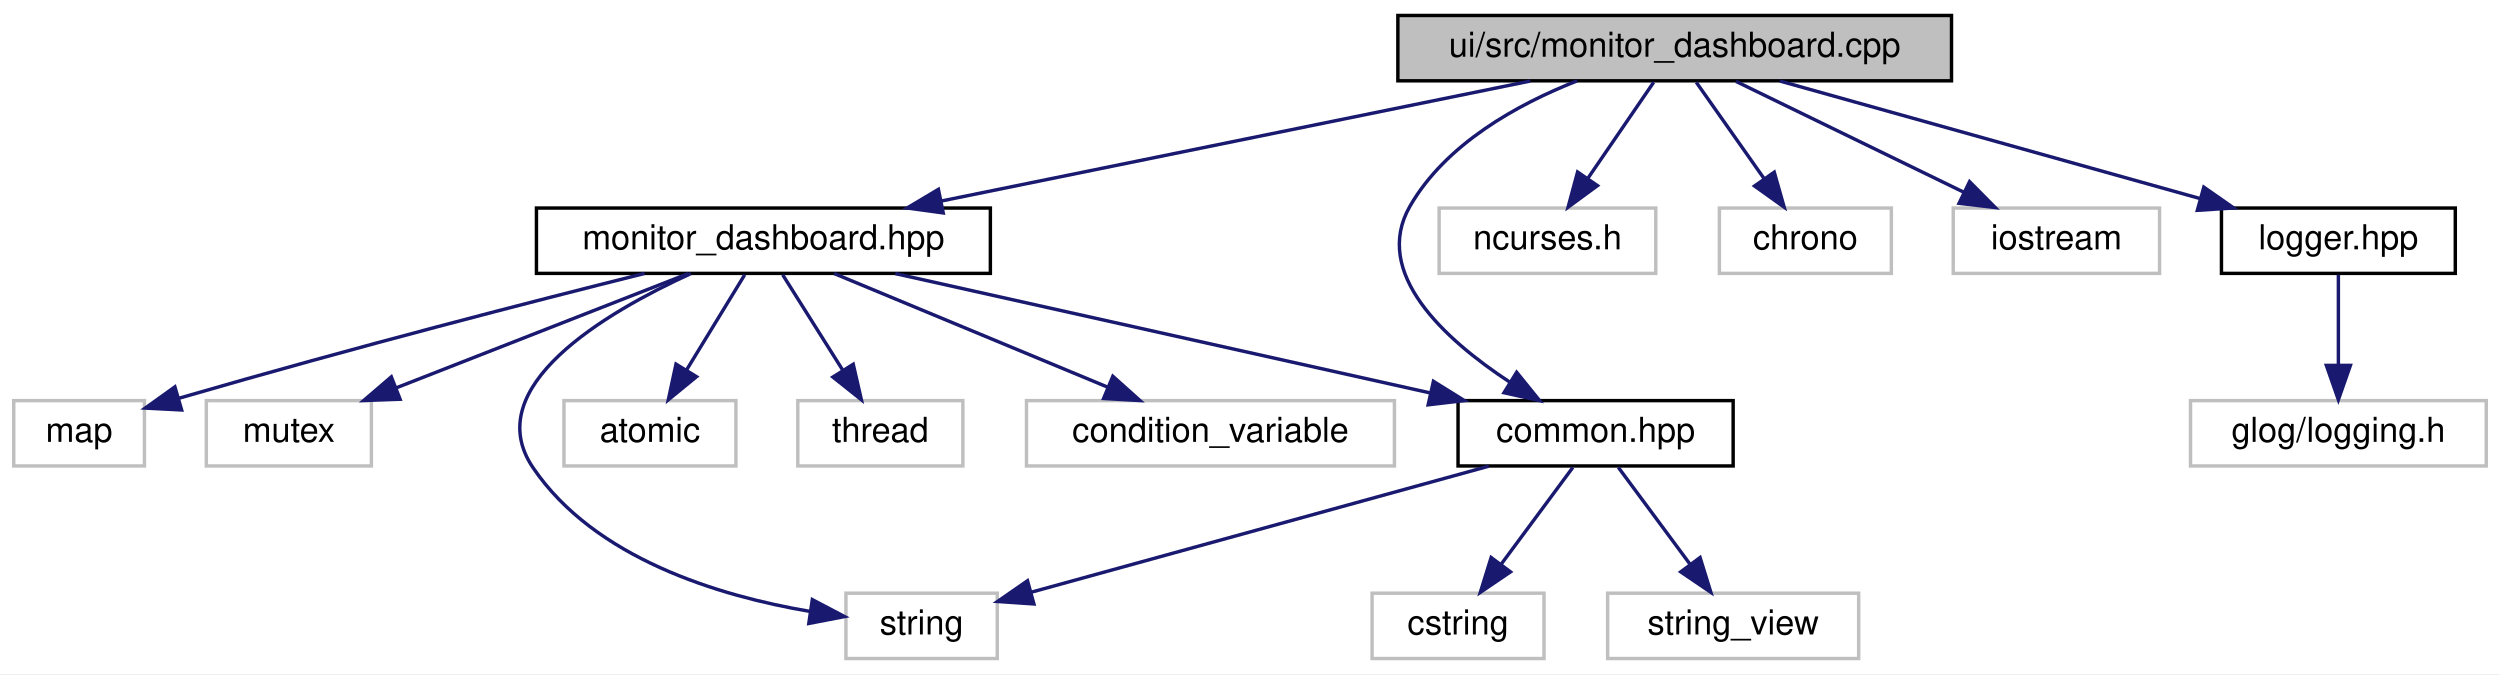
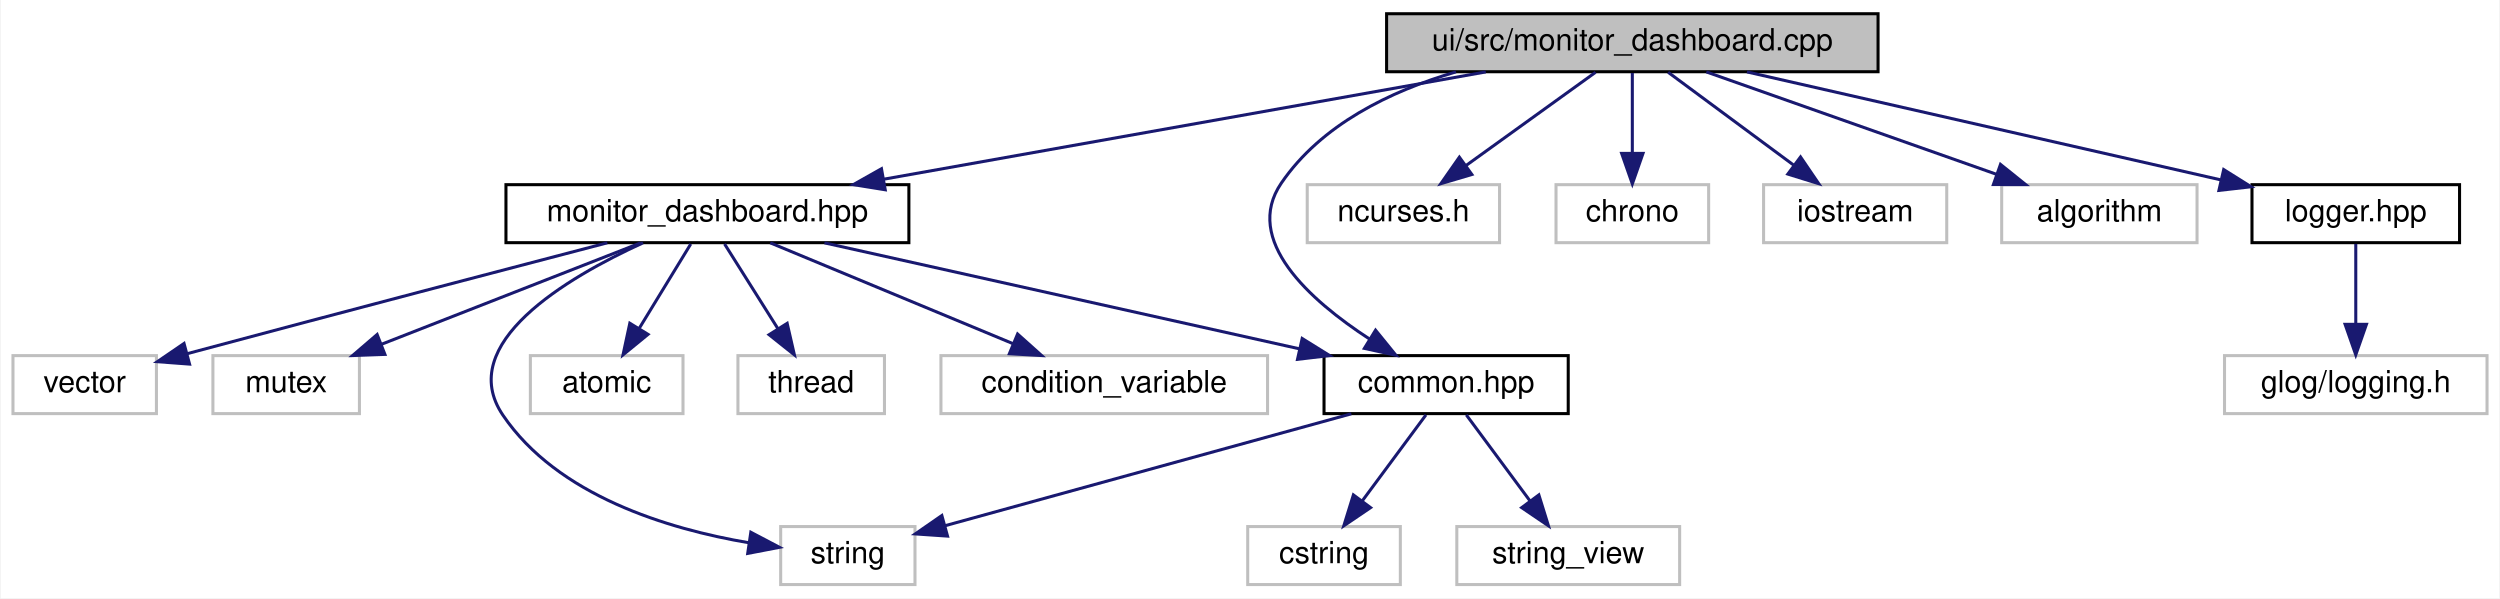
- <svg xmlns="http://www.w3.org/2000/svg" xmlns:xlink="http://www.w3.org/1999/xlink" width="727pt" height="196pt" viewBox="0.00 0.00 727.00 196.00">
+ <svg xmlns="http://www.w3.org/2000/svg" xmlns:xlink="http://www.w3.org/1999/xlink" width="819pt" height="196pt" viewBox="0.00 0.00 818.50 196.00">
  <g id="graph0" class="graph" transform="scale(1 1) rotate(0) translate(4 192)">
-     <polygon fill="white" stroke="transparent" points="-4,4 -4,-192 723,-192 723,4 -4,4" />
+     <polygon fill="white" stroke="transparent" points="-4,4 -4,-192 814.5,-192 814.5,4 -4,4" />
    <g id="node1" class="node">
      <g id="a_node1">
        <a xlink:title="Implements the MonitorDashboard class for ncurses-based container metrics UI.">
-           <polygon fill="#bfbfbf" stroke="black" points="402.5,-168.5 402.5,-187.5 563.5,-187.5 563.5,-168.5 402.5,-168.5" />
-           <text text-anchor="middle" x="483" y="-175.5" font-family="Helvetica,sans-Serif" font-size="10.00">ui/src/monitor_dashboard.cpp</text>
+           <polygon fill="#bfbfbf" stroke="black" points="450,-168.5 450,-187.5 611,-187.5 611,-168.5 450,-168.5" />
+           <text text-anchor="middle" x="530.5" y="-175.5" font-family="Helvetica,sans-Serif" font-size="10.00">ui/src/monitor_dashboard.cpp</text>
        </a>
      </g>
    </g>
    <g id="node2" class="node">
      <g id="a_node2">
        <a xlink:href="monitor__dashboard_8hpp.html" target="_top" xlink:title="Declares the MonitorDashboard class for ncurses-based container metrics UI.">
-           <polygon fill="white" stroke="black" points="152,-112.5 152,-131.5 284,-131.5 284,-112.5 152,-112.5" />
-           <text text-anchor="middle" x="218" y="-119.5" font-family="Helvetica,sans-Serif" font-size="10.00">monitor_dashboard.hpp</text>
+           <polygon fill="white" stroke="black" points="161.5,-112.5 161.5,-131.5 293.5,-131.5 293.5,-112.5 161.5,-112.5" />
+           <text text-anchor="middle" x="227.5" y="-119.5" font-family="Helvetica,sans-Serif" font-size="10.00">monitor_dashboard.hpp</text>
        </a>
      </g>
    </g>
    <g id="edge1" class="edge">
-       <path fill="none" stroke="midnightblue" d="M441.01,-168.44C394.59,-158.98 319.77,-143.74 269.76,-133.55" />
-       <polygon fill="midnightblue" stroke="midnightblue" points="270.29,-130.08 259.79,-131.52 268.89,-136.94 270.29,-130.08" />
+       <path fill="none" stroke="midnightblue" d="M482.49,-168.44C428.97,-158.9 342.43,-143.48 285.26,-133.29" />
+       <polygon fill="midnightblue" stroke="midnightblue" points="285.75,-129.83 275.29,-131.52 284.52,-136.72 285.75,-129.83" />
    </g>
    <g id="node9" class="node">
      <g id="a_node9">
        <a xlink:href="common_8hpp.html" target="_top" xlink:title="Common data structures, constants, and configuration for container monitoring.">
-           <polygon fill="white" stroke="black" points="420,-56.5 420,-75.5 500,-75.5 500,-56.5 420,-56.5" />
-           <text text-anchor="middle" x="460" y="-63.5" font-family="Helvetica,sans-Serif" font-size="10.00">common.hpp</text>
-         </a>
-       </g>
-     </g>
-     <g id="edge17" class="edge">
-       <path fill="none" stroke="midnightblue" d="M454.63,-168.49C437.25,-161.65 416.4,-150.13 406,-132 394.91,-112.67 416,-93.39 434.99,-80.91" />
-       <polygon fill="midnightblue" stroke="midnightblue" points="437.04,-83.75 443.71,-75.51 433.36,-77.79 437.04,-83.75" />
+           <polygon fill="white" stroke="black" points="429.5,-56.5 429.5,-75.5 509.5,-75.5 509.5,-56.5 429.5,-56.5" />
+           <text text-anchor="middle" x="469.5" y="-63.5" font-family="Helvetica,sans-Serif" font-size="10.00">common.hpp</text>
+         </a>
+       </g>
+     </g>
+     <g id="edge18" class="edge">
+       <path fill="none" stroke="midnightblue" d="M472.72,-168.45C451.06,-162.12 428.55,-151.12 415.5,-132 402.81,-113.4 424.75,-93.74 444.35,-80.97" />
+       <polygon fill="midnightblue" stroke="midnightblue" points="446.38,-83.84 453.06,-75.62 442.71,-77.87 446.38,-83.84" />
    </g>
    <g id="node12" class="node">
      <g id="a_node12">
        <a xlink:title=" ">
-           <polygon fill="white" stroke="#bfbfbf" points="414.5,-112.5 414.5,-131.5 477.5,-131.5 477.5,-112.5 414.5,-112.5" />
-           <text text-anchor="middle" x="446" y="-119.5" font-family="Helvetica,sans-Serif" font-size="10.00">ncurses.h</text>
+           <polygon fill="white" stroke="#bfbfbf" points="424,-112.5 424,-131.5 487,-131.5 487,-112.5 424,-112.5" />
+           <text text-anchor="middle" x="455.5" y="-119.5" font-family="Helvetica,sans-Serif" font-size="10.00">ncurses.h</text>
        </a>
      </g>
    </g>
    <g id="edge12" class="edge">
-       <path fill="none" stroke="midnightblue" d="M476.89,-168.08C471.72,-160.53 464.15,-149.49 457.81,-140.23" />
-       <polygon fill="midnightblue" stroke="midnightblue" points="460.54,-138.02 452,-131.75 454.76,-141.98 460.54,-138.02" />
+       <path fill="none" stroke="midnightblue" d="M518.45,-168.32C507.04,-160.11 489.67,-147.6 476.07,-137.81" />
+       <polygon fill="midnightblue" stroke="midnightblue" points="477.93,-134.84 467.77,-131.83 473.84,-140.52 477.93,-134.84" />
    </g>
    <g id="node13" class="node">
      <g id="a_node13">
        <a xlink:title=" ">
-           <polygon fill="white" stroke="#bfbfbf" points="496,-112.5 496,-131.5 546,-131.5 546,-112.5 496,-112.5" />
-           <text text-anchor="middle" x="521" y="-119.5" font-family="Helvetica,sans-Serif" font-size="10.00">chrono</text>
+           <polygon fill="white" stroke="#bfbfbf" points="505.5,-112.5 505.5,-131.5 555.5,-131.5 555.5,-112.5 505.5,-112.5" />
+           <text text-anchor="middle" x="530.5" y="-119.5" font-family="Helvetica,sans-Serif" font-size="10.00">chrono</text>
        </a>
      </g>
    </g>
    <g id="edge13" class="edge">
-       <path fill="none" stroke="midnightblue" d="M489.27,-168.08C494.64,-160.46 502.52,-149.26 509.08,-139.94" />
-       <polygon fill="midnightblue" stroke="midnightblue" points="511.95,-141.94 514.84,-131.75 506.22,-137.91 511.95,-141.94" />
+       <path fill="none" stroke="midnightblue" d="M530.5,-168.08C530.5,-161.01 530.5,-150.86 530.5,-141.99" />
+       <polygon fill="midnightblue" stroke="midnightblue" points="534,-141.75 530.5,-131.75 527,-141.75 534,-141.75" />
    </g>
    <g id="node14" class="node">
      <g id="a_node14">
        <a xlink:title=" ">
-           <polygon fill="white" stroke="#bfbfbf" points="564,-112.5 564,-131.5 624,-131.5 624,-112.5 564,-112.5" />
-           <text text-anchor="middle" x="594" y="-119.5" font-family="Helvetica,sans-Serif" font-size="10.00">iostream</text>
+           <polygon fill="white" stroke="#bfbfbf" points="573.5,-112.5 573.5,-131.5 633.5,-131.5 633.5,-112.5 573.5,-112.5" />
+           <text text-anchor="middle" x="603.5" y="-119.5" font-family="Helvetica,sans-Serif" font-size="10.00">iostream</text>
        </a>
      </g>
    </g>
    <g id="edge14" class="edge">
-       <path fill="none" stroke="midnightblue" d="M500.83,-168.32C518.72,-159.62 546.48,-146.12 567.05,-136.11" />
-       <polygon fill="midnightblue" stroke="midnightblue" points="568.75,-139.18 576.21,-131.65 565.69,-132.88 568.75,-139.18" />
+       <path fill="none" stroke="midnightblue" d="M542.23,-168.32C553.34,-160.11 570.24,-147.6 583.48,-137.81" />
+       <polygon fill="midnightblue" stroke="midnightblue" points="585.6,-140.59 591.56,-131.83 581.44,-134.97 585.6,-140.59" />
    </g>
    <g id="node15" class="node">
      <g id="a_node15">
+         <a xlink:title=" ">
+           <polygon fill="white" stroke="#bfbfbf" points="651.5,-112.5 651.5,-131.5 715.5,-131.5 715.5,-112.5 651.5,-112.5" />
+           <text text-anchor="middle" x="683.5" y="-119.5" font-family="Helvetica,sans-Serif" font-size="10.00">algorithm</text>
+         </a>
+       </g>
+     </g>
+     <g id="edge15" class="edge">
+       <path fill="none" stroke="midnightblue" d="M554.74,-168.44C580.37,-159.4 620.99,-145.06 649.74,-134.92" />
+       <polygon fill="midnightblue" stroke="midnightblue" points="651.11,-138.15 659.37,-131.52 648.78,-131.54 651.11,-138.15" />
+     </g>
+     <g id="node16" class="node">
+       <g id="a_node16">
        <a xlink:href="logger_8hpp.html" target="_top" xlink:title="Logging macros for the container monitor application.">
-           <polygon fill="white" stroke="black" points="642,-112.5 642,-131.5 710,-131.5 710,-112.5 642,-112.5" />
-           <text text-anchor="middle" x="676" y="-119.5" font-family="Helvetica,sans-Serif" font-size="10.00">logger.hpp</text>
-         </a>
-       </g>
-     </g>
-     <g id="edge15" class="edge">
-       <path fill="none" stroke="midnightblue" d="M513.58,-168.44C546.61,-159.2 599.39,-144.44 635.77,-134.26" />
-       <polygon fill="midnightblue" stroke="midnightblue" points="636.87,-137.58 645.56,-131.52 634.99,-130.84 636.87,-137.58" />
+           <polygon fill="white" stroke="black" points="733.5,-112.5 733.5,-131.5 801.5,-131.5 801.5,-112.5 733.5,-112.5" />
+           <text text-anchor="middle" x="767.5" y="-119.5" font-family="Helvetica,sans-Serif" font-size="10.00">logger.hpp</text>
+         </a>
+       </g>
+     </g>
+     <g id="edge16" class="edge">
+       <path fill="none" stroke="midnightblue" d="M568.05,-168.44C610.19,-158.84 678.49,-143.28 723.2,-133.09" />
+       <polygon fill="midnightblue" stroke="midnightblue" points="724.23,-136.45 733.2,-130.82 722.67,-129.62 724.23,-136.45" />
    </g>
    <g id="node3" class="node">
      <g id="a_node3">
        <a xlink:title=" ">
-           <polygon fill="white" stroke="#bfbfbf" points="0,-56.5 0,-75.5 38,-75.5 38,-56.5 0,-56.5" />
-           <text text-anchor="middle" x="19" y="-63.5" font-family="Helvetica,sans-Serif" font-size="10.00">map</text>
+           <polygon fill="white" stroke="#bfbfbf" points="0,-56.5 0,-75.5 47,-75.5 47,-56.5 0,-56.5" />
+           <text text-anchor="middle" x="23.5" y="-63.5" font-family="Helvetica,sans-Serif" font-size="10.00">vector</text>
        </a>
      </g>
    </g>
    <g id="edge2" class="edge">
-       <path fill="none" stroke="midnightblue" d="M183.46,-112.49C150.84,-104.33 100.35,-91.36 48.03,-76.19" />
-       <polygon fill="midnightblue" stroke="midnightblue" points="48.82,-72.78 38.24,-73.33 46.86,-79.5 48.82,-72.78" />
+       <path fill="none" stroke="midnightblue" d="M194.7,-112.46C162.2,-103.98 110.78,-90.51 57,-76.12" />
+       <polygon fill="midnightblue" stroke="midnightblue" points="57.85,-72.72 47.29,-73.51 56.04,-79.48 57.85,-72.72" />
    </g>
    <g id="node4" class="node">
      <g id="a_node4">
        <a xlink:title=" ">
-           <polygon fill="white" stroke="#bfbfbf" points="56,-56.5 56,-75.5 104,-75.5 104,-56.5 56,-56.5" />
-           <text text-anchor="middle" x="80" y="-63.5" font-family="Helvetica,sans-Serif" font-size="10.00">mutex</text>
+           <polygon fill="white" stroke="#bfbfbf" points="65.5,-56.5 65.5,-75.5 113.5,-75.5 113.5,-56.5 65.5,-56.5" />
+           <text text-anchor="middle" x="89.5" y="-63.5" font-family="Helvetica,sans-Serif" font-size="10.00">mutex</text>
        </a>
      </g>
    </g>
    <g id="edge3" class="edge">
-       <path fill="none" stroke="midnightblue" d="M196.13,-112.44C173.22,-103.48 137.02,-89.31 111.13,-79.18" />
-       <polygon fill="midnightblue" stroke="midnightblue" points="112.35,-75.9 101.76,-75.52 109.8,-82.42 112.35,-75.9" />
+       <path fill="none" stroke="midnightblue" d="M205.63,-112.44C182.72,-103.48 146.52,-89.31 120.63,-79.18" />
+       <polygon fill="midnightblue" stroke="midnightblue" points="121.85,-75.9 111.26,-75.52 119.3,-82.42 121.85,-75.9" />
    </g>
    <g id="node5" class="node">
      <g id="a_node5">
        <a xlink:title=" ">
-           <polygon fill="white" stroke="#bfbfbf" points="242,-0.5 242,-19.5 286,-19.5 286,-0.5 242,-0.5" />
-           <text text-anchor="middle" x="264" y="-7.5" font-family="Helvetica,sans-Serif" font-size="10.00">string</text>
+           <polygon fill="white" stroke="#bfbfbf" points="251.5,-0.5 251.5,-19.5 295.5,-19.5 295.5,-0.5 251.5,-0.5" />
+           <text text-anchor="middle" x="273.5" y="-7.5" font-family="Helvetica,sans-Serif" font-size="10.00">string</text>
        </a>
      </g>
    </g>
    <g id="edge4" class="edge">
-       <path fill="none" stroke="midnightblue" d="M196.91,-112.45C171.81,-100.98 135.17,-79.34 151,-56 168.89,-29.62 204.98,-18.7 231.58,-14.19" />
-       <polygon fill="midnightblue" stroke="midnightblue" points="232.22,-17.63 241.6,-12.7 231.2,-10.7 232.22,-17.63" />
+       <path fill="none" stroke="midnightblue" d="M206.41,-112.45C181.31,-100.98 144.67,-79.34 160.5,-56 178.39,-29.62 214.48,-18.7 241.08,-14.19" />
+       <polygon fill="midnightblue" stroke="midnightblue" points="241.72,-17.63 251.1,-12.7 240.7,-10.7 241.72,-17.63" />
    </g>
    <g id="node6" class="node">
      <g id="a_node6">
        <a xlink:title=" ">
-           <polygon fill="white" stroke="#bfbfbf" points="160,-56.5 160,-75.5 210,-75.5 210,-56.5 160,-56.5" />
-           <text text-anchor="middle" x="185" y="-63.5" font-family="Helvetica,sans-Serif" font-size="10.00">atomic</text>
+           <polygon fill="white" stroke="#bfbfbf" points="169.5,-56.5 169.5,-75.5 219.5,-75.5 219.5,-56.5 169.5,-56.5" />
+           <text text-anchor="middle" x="194.5" y="-63.5" font-family="Helvetica,sans-Serif" font-size="10.00">atomic</text>
        </a>
      </g>
    </g>
    <g id="edge5" class="edge">
-       <path fill="none" stroke="midnightblue" d="M212.55,-112.08C207.99,-104.61 201.33,-93.72 195.71,-84.52" />
-       <polygon fill="midnightblue" stroke="midnightblue" points="198.55,-82.46 190.35,-75.75 192.58,-86.11 198.55,-82.46" />
+       <path fill="none" stroke="midnightblue" d="M222.05,-112.08C217.49,-104.61 210.83,-93.72 205.21,-84.52" />
+       <polygon fill="midnightblue" stroke="midnightblue" points="208.05,-82.46 199.85,-75.75 202.08,-86.11 208.05,-82.46" />
    </g>
    <g id="node7" class="node">
      <g id="a_node7">
        <a xlink:title=" ">
-           <polygon fill="white" stroke="#bfbfbf" points="228,-56.5 228,-75.5 276,-75.5 276,-56.5 228,-56.5" />
-           <text text-anchor="middle" x="252" y="-63.5" font-family="Helvetica,sans-Serif" font-size="10.00">thread</text>
+           <polygon fill="white" stroke="#bfbfbf" points="237.5,-56.5 237.5,-75.5 285.5,-75.5 285.5,-56.5 237.5,-56.5" />
+           <text text-anchor="middle" x="261.5" y="-63.5" font-family="Helvetica,sans-Serif" font-size="10.00">thread</text>
        </a>
      </g>
    </g>
    <g id="edge6" class="edge">
-       <path fill="none" stroke="midnightblue" d="M223.61,-112.08C228.37,-104.53 235.32,-93.49 241.15,-84.23" />
-       <polygon fill="midnightblue" stroke="midnightblue" points="244.12,-86.08 246.49,-75.75 238.2,-82.35 244.12,-86.08" />
+       <path fill="none" stroke="midnightblue" d="M233.11,-112.08C237.87,-104.53 244.82,-93.49 250.65,-84.23" />
+       <polygon fill="midnightblue" stroke="midnightblue" points="253.62,-86.08 255.99,-75.75 247.7,-82.35 253.62,-86.08" />
    </g>
    <g id="node8" class="node">
      <g id="a_node8">
        <a xlink:title=" ">
-           <polygon fill="white" stroke="#bfbfbf" points="294.5,-56.5 294.5,-75.5 401.5,-75.5 401.5,-56.5 294.5,-56.5" />
-           <text text-anchor="middle" x="348" y="-63.5" font-family="Helvetica,sans-Serif" font-size="10.00">condition_variable</text>
+           <polygon fill="white" stroke="#bfbfbf" points="304,-56.5 304,-75.5 411,-75.5 411,-56.5 304,-56.5" />
+           <text text-anchor="middle" x="357.5" y="-63.5" font-family="Helvetica,sans-Serif" font-size="10.00">condition_variable</text>
        </a>
      </g>
    </g>
    <g id="edge7" class="edge">
-       <path fill="none" stroke="midnightblue" d="M238.6,-112.44C259.99,-103.56 293.68,-89.56 318.02,-79.45" />
-       <polygon fill="midnightblue" stroke="midnightblue" points="319.61,-82.58 327.5,-75.52 316.92,-76.12 319.61,-82.58" />
+       <path fill="none" stroke="midnightblue" d="M248.1,-112.44C269.49,-103.56 303.18,-89.56 327.52,-79.45" />
+       <polygon fill="midnightblue" stroke="midnightblue" points="329.11,-82.58 337,-75.52 326.42,-76.12 329.11,-82.58" />
    </g>
    <g id="edge8" class="edge">
-       <path fill="none" stroke="midnightblue" d="M256.35,-112.44C298.47,-103.04 366.21,-87.93 411.87,-77.74" />
-       <polygon fill="midnightblue" stroke="midnightblue" points="412.84,-81.11 421.83,-75.52 411.31,-74.28 412.84,-81.11" />
+       <path fill="none" stroke="midnightblue" d="M265.85,-112.44C307.97,-103.04 375.71,-87.93 421.37,-77.74" />
+       <polygon fill="midnightblue" stroke="midnightblue" points="422.34,-81.11 431.33,-75.52 420.81,-74.28 422.34,-81.11" />
    </g>
    <g id="edge9" class="edge">
-       <path fill="none" stroke="midnightblue" d="M428.94,-56.44C392.54,-46.41 332.51,-29.88 295.79,-19.76" />
-       <polygon fill="midnightblue" stroke="midnightblue" points="296.66,-16.37 286.09,-17.09 294.8,-23.12 296.66,-16.37" />
+       <path fill="none" stroke="midnightblue" d="M438.44,-56.44C402.04,-46.41 342.01,-29.88 305.29,-19.76" />
+       <polygon fill="midnightblue" stroke="midnightblue" points="306.16,-16.37 295.59,-17.09 304.3,-23.12 306.16,-16.37" />
    </g>
    <g id="node10" class="node">
      <g id="a_node10">
        <a xlink:title=" ">
-           <polygon fill="white" stroke="#bfbfbf" points="395,-0.5 395,-19.5 445,-19.5 445,-0.5 395,-0.5" />
-           <text text-anchor="middle" x="420" y="-7.5" font-family="Helvetica,sans-Serif" font-size="10.00">cstring</text>
+           <polygon fill="white" stroke="#bfbfbf" points="404.5,-0.5 404.5,-19.5 454.5,-19.5 454.5,-0.5 404.5,-0.5" />
+           <text text-anchor="middle" x="429.5" y="-7.5" font-family="Helvetica,sans-Serif" font-size="10.00">cstring</text>
        </a>
      </g>
    </g>
    <g id="edge10" class="edge">
-       <path fill="none" stroke="midnightblue" d="M453.39,-56.08C447.74,-48.46 439.46,-37.26 432.55,-27.94" />
-       <polygon fill="midnightblue" stroke="midnightblue" points="435.25,-25.7 426.48,-19.75 429.62,-29.87 435.25,-25.7" />
+       <path fill="none" stroke="midnightblue" d="M462.89,-56.08C457.24,-48.46 448.96,-37.26 442.05,-27.94" />
+       <polygon fill="midnightblue" stroke="midnightblue" points="444.75,-25.7 435.98,-19.75 439.12,-29.87 444.75,-25.7" />
    </g>
    <g id="node11" class="node">
      <g id="a_node11">
        <a xlink:title=" ">
-           <polygon fill="white" stroke="#bfbfbf" points="463.5,-0.5 463.5,-19.5 536.5,-19.5 536.5,-0.5 463.5,-0.5" />
-           <text text-anchor="middle" x="500" y="-7.5" font-family="Helvetica,sans-Serif" font-size="10.00">string_view</text>
+           <polygon fill="white" stroke="#bfbfbf" points="473,-0.5 473,-19.5 546,-19.5 546,-0.5 473,-0.5" />
+           <text text-anchor="middle" x="509.5" y="-7.5" font-family="Helvetica,sans-Serif" font-size="10.00">string_view</text>
        </a>
      </g>
    </g>
    <g id="edge11" class="edge">
-       <path fill="none" stroke="midnightblue" d="M466.61,-56.08C472.26,-48.46 480.54,-37.26 487.45,-27.94" />
-       <polygon fill="midnightblue" stroke="midnightblue" points="490.38,-29.87 493.52,-19.75 484.75,-25.7 490.38,-29.87" />
-     </g>
-     <g id="node16" class="node">
-       <g id="a_node16">
-         <a xlink:title=" ">
-           <polygon fill="white" stroke="#bfbfbf" points="633,-56.5 633,-75.5 719,-75.5 719,-56.5 633,-56.5" />
-           <text text-anchor="middle" x="676" y="-63.5" font-family="Helvetica,sans-Serif" font-size="10.00">glog/logging.h</text>
-         </a>
-       </g>
-     </g>
-     <g id="edge16" class="edge">
-       <path fill="none" stroke="midnightblue" d="M676,-112.08C676,-105.01 676,-94.86 676,-85.99" />
-       <polygon fill="midnightblue" stroke="midnightblue" points="679.5,-85.75 676,-75.75 672.5,-85.75 679.5,-85.75" />
+       <path fill="none" stroke="midnightblue" d="M476.11,-56.08C481.76,-48.46 490.04,-37.26 496.95,-27.94" />
+       <polygon fill="midnightblue" stroke="midnightblue" points="499.88,-29.87 503.02,-19.75 494.25,-25.7 499.88,-29.87" />
+     </g>
+     <g id="node17" class="node">
+       <g id="a_node17">
+         <a xlink:title=" ">
+           <polygon fill="white" stroke="#bfbfbf" points="724.5,-56.5 724.5,-75.5 810.5,-75.5 810.5,-56.5 724.5,-56.5" />
+           <text text-anchor="middle" x="767.5" y="-63.5" font-family="Helvetica,sans-Serif" font-size="10.00">glog/logging.h</text>
+         </a>
+       </g>
+     </g>
+     <g id="edge17" class="edge">
+       <path fill="none" stroke="midnightblue" d="M767.5,-112.08C767.5,-105.01 767.5,-94.86 767.5,-85.99" />
+       <polygon fill="midnightblue" stroke="midnightblue" points="771,-85.75 767.5,-75.75 764,-85.75 771,-85.75" />
    </g>
  </g>
</svg>
